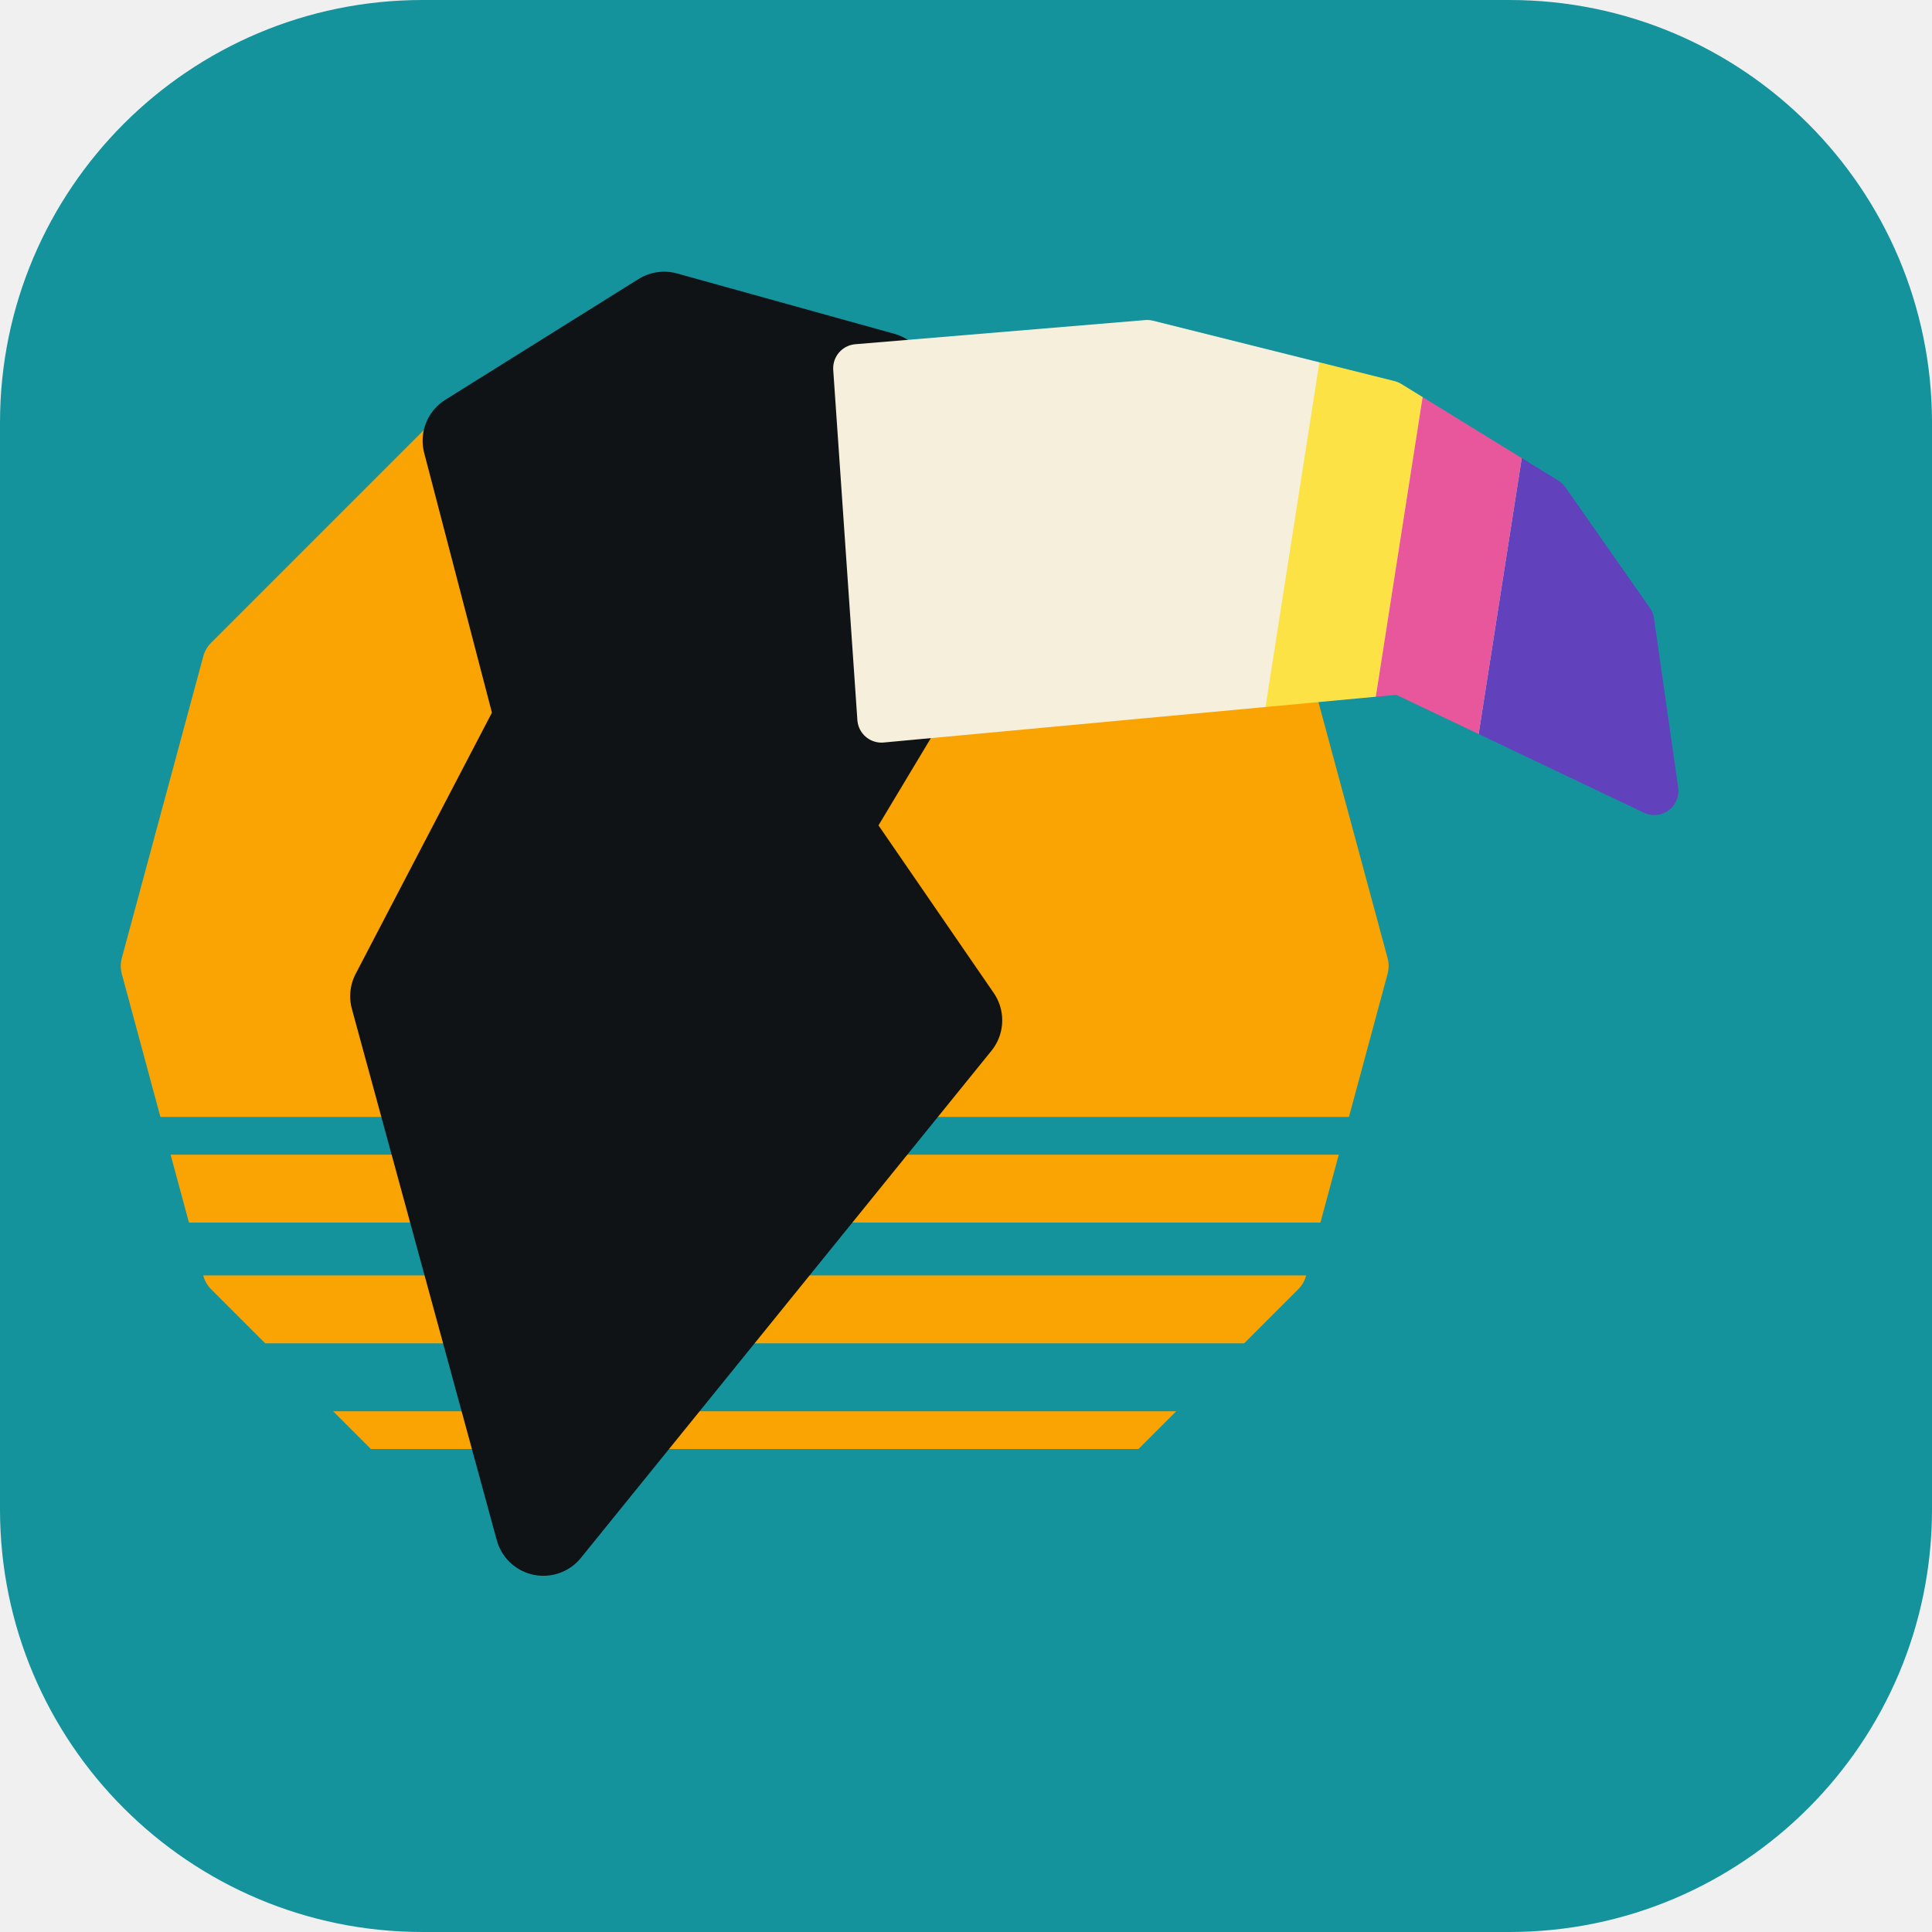
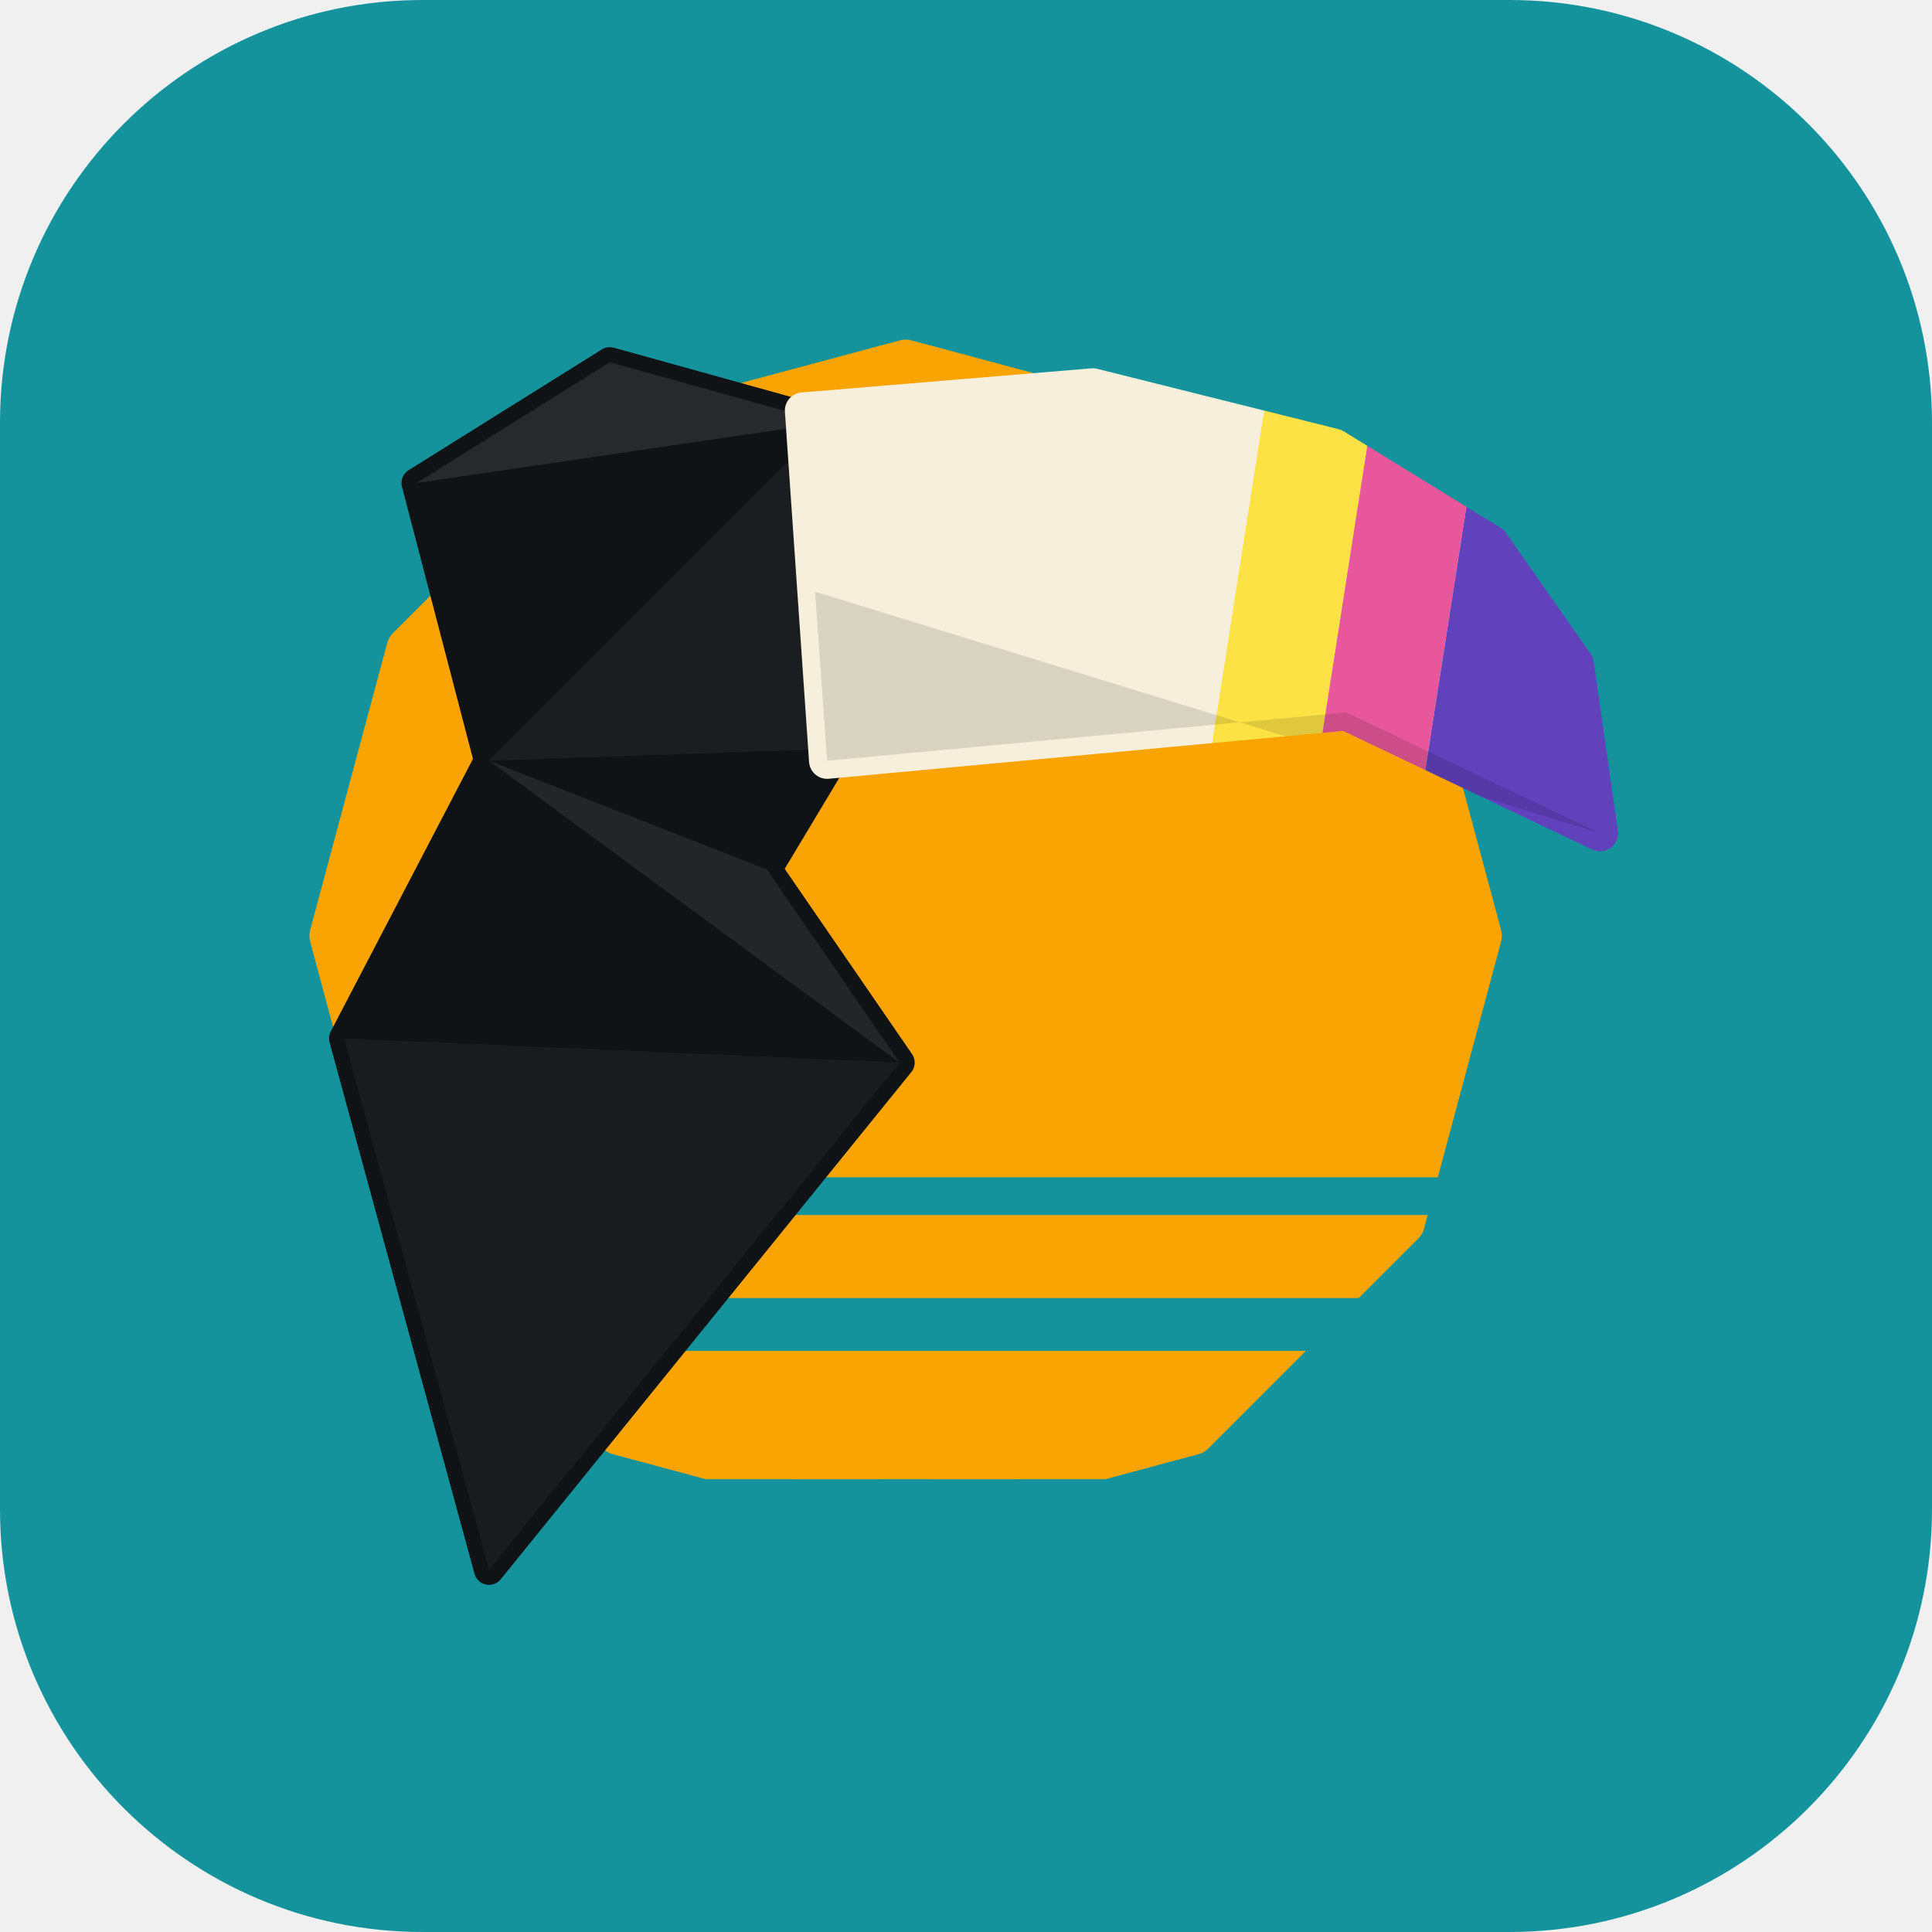
<svg xmlns="http://www.w3.org/2000/svg" viewBox="0 0 128 128" width="512" height="512">
  <rect width="128" height="128" rx="28" fill="#14939c" />
  <clipPath id="sky">
-     <rect width="128" height="96" />
+     <rect width="128" height="98" />
  </clipPath>
  <g clip-path="url(#sky)">
-     <polygon points="50.0,24.0 70.0,29.4 84.6,44.0 90.0,64.0 84.6,84.0 70.0,98.6 50.0,104.0 30.0,98.6 15.4,84.0 10.0,64.0 15.4,44.0 30.0,29.4" fill="#faa404" stroke="#faa404" stroke-width="4" stroke-linejoin="round" />
-     <rect x="0" y="74" width="128" height="2.5" fill="#14939c" />
-     <rect x="0" y="81" width="128" height="3.5" fill="#14939c" />
-     <rect x="0" y="89" width="128" height="4.5" fill="#14939c" />
+     <polygon points="60.0,24.0 79.0,29.1 92.9,43.0 98.0,62.0 92.9,81.0 79.0,94.9 60.0,100.0 41.0,94.9 27.1,81.0 22.0,62.0 27.1,43.0 41.0,29.1" fill="#faa404" stroke="#faa404" stroke-width="3" stroke-linejoin="round" />
+     <rect x="0" y="78" width="128" height="2.5" fill="#14939c" />
+     <rect x="0" y="86" width="128" height="3.5" fill="#14939c" />
  </g>
-   <g transform="translate(12 10) scale(0.8)">
+   <g transform="translate(8.4 12.8) scale(0.8)">
    <defs>
      <mask id="beak" maskUnits="userSpaceOnUse" x="0" y="0" width="128" height="128">
-         <polygon points="56,18 80,16 100,21 113,29 120,39 122,53 101,43 58,47" fill="#fff" stroke="#fff" stroke-width="4" stroke-linejoin="round" />
+         <polygon points="56,18 80,16 100,21 113,29 120,39 122,53 101,43 58,47" fill="#fff" stroke="#fff" stroke-width="3" stroke-linejoin="round" />
      </mask>
+       <clipPath id="body">
+         <polygon points="40,14 58,19 59,46 53,56 64,72 30,114 18,70 30,47 24,24" />
+       </clipPath>
    </defs>
-     <polygon points="40,14 58,19 59,46 53,56 64,72 30,114 18,70 30,47 24,24" fill="#101316" stroke="#101316" stroke-width="8" stroke-linejoin="round" />
+     <polygon points="40,14 58,19 59,46 53,56 64,72 30,114 18,70 30,47 24,24" fill="#101316" stroke="#101316" stroke-width="2.5" stroke-linejoin="round" />
+     <g clip-path="url(#body)">
+       <polygon points="24,24 40,14 58,19" fill="#fff" fill-opacity="0.1" />
+       <polygon points="58,19 59,46 30,47" fill="#fff" fill-opacity="0.05" />
+       <polygon points="30,47 53,56 64,72" fill="#fff" fill-opacity="0.08" />
+       <polygon points="18,70 64,72 30,114" fill="#fff" fill-opacity="0.04" />
+     </g>
    <g mask="url(#beak)">
      <rect x="40" y="0" width="90" height="64" fill="#f6efdc" />
      <polygon points="97,0 106,0 96,64 87,64" fill="#fde246" />
      <polygon points="106,0 115,0 105,64 96,64" fill="#e8579b" />
      <polygon points="115,0 135,0 125,64 105,64" fill="#6241bd" />
+       <polygon points="57,33 122,53 101,43 58,47" fill="#000" fill-opacity="0.12" />
    </g>
  </g>
</svg>
